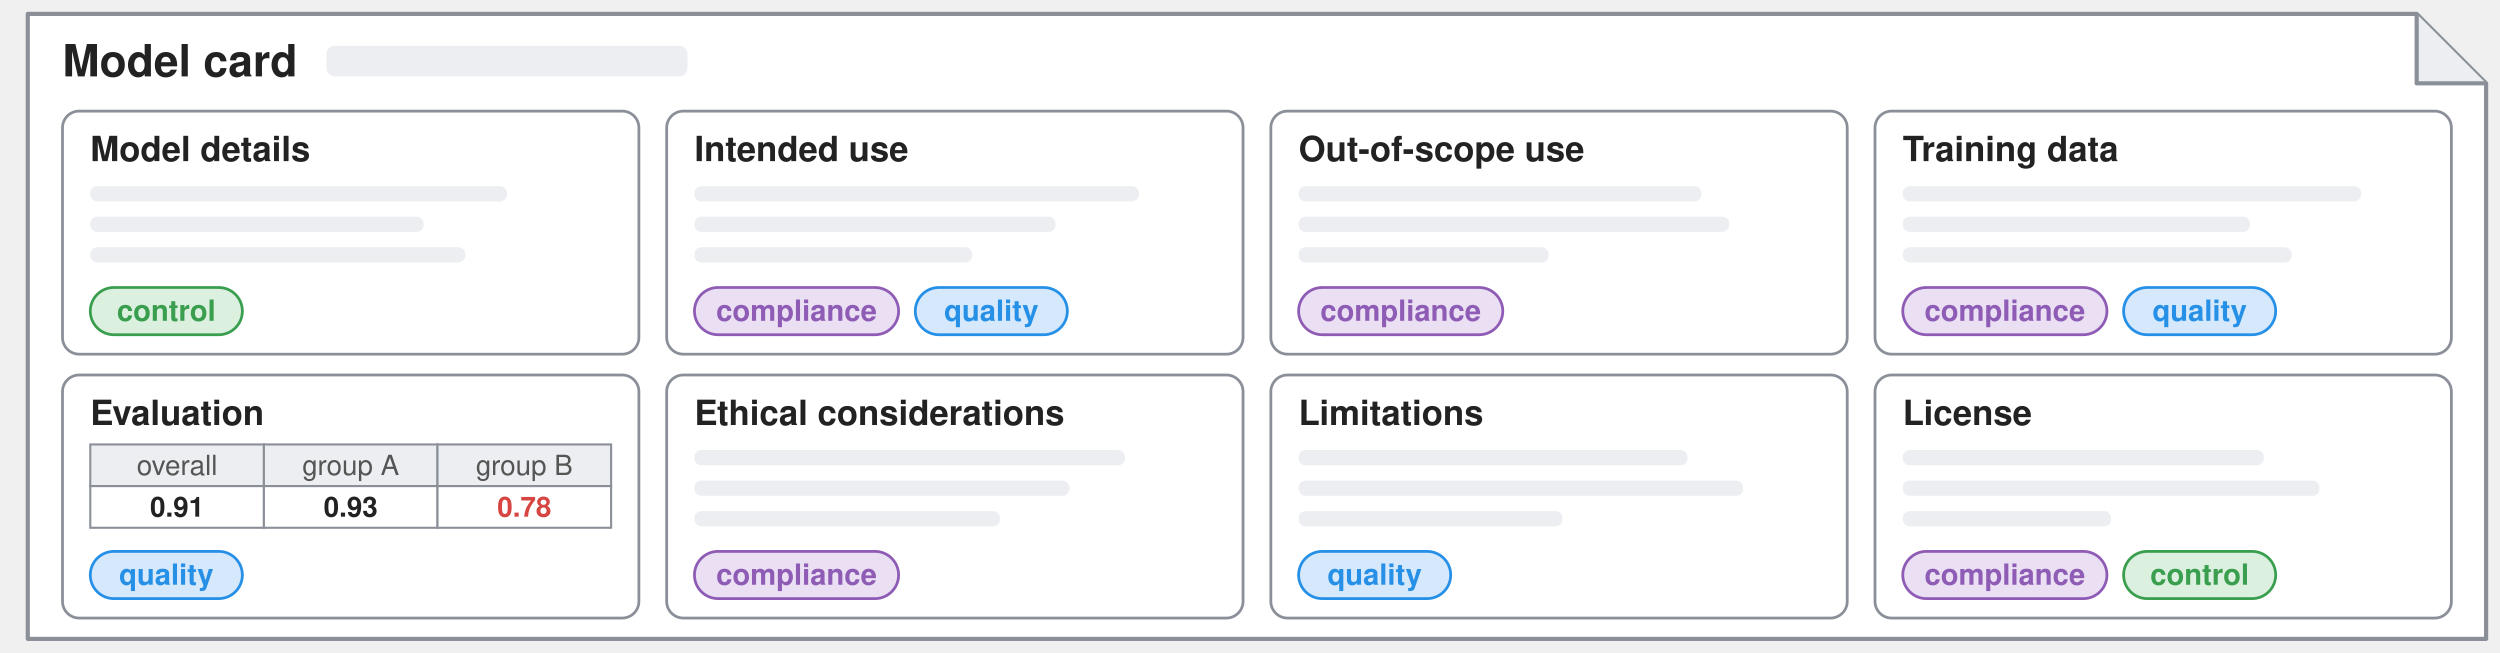
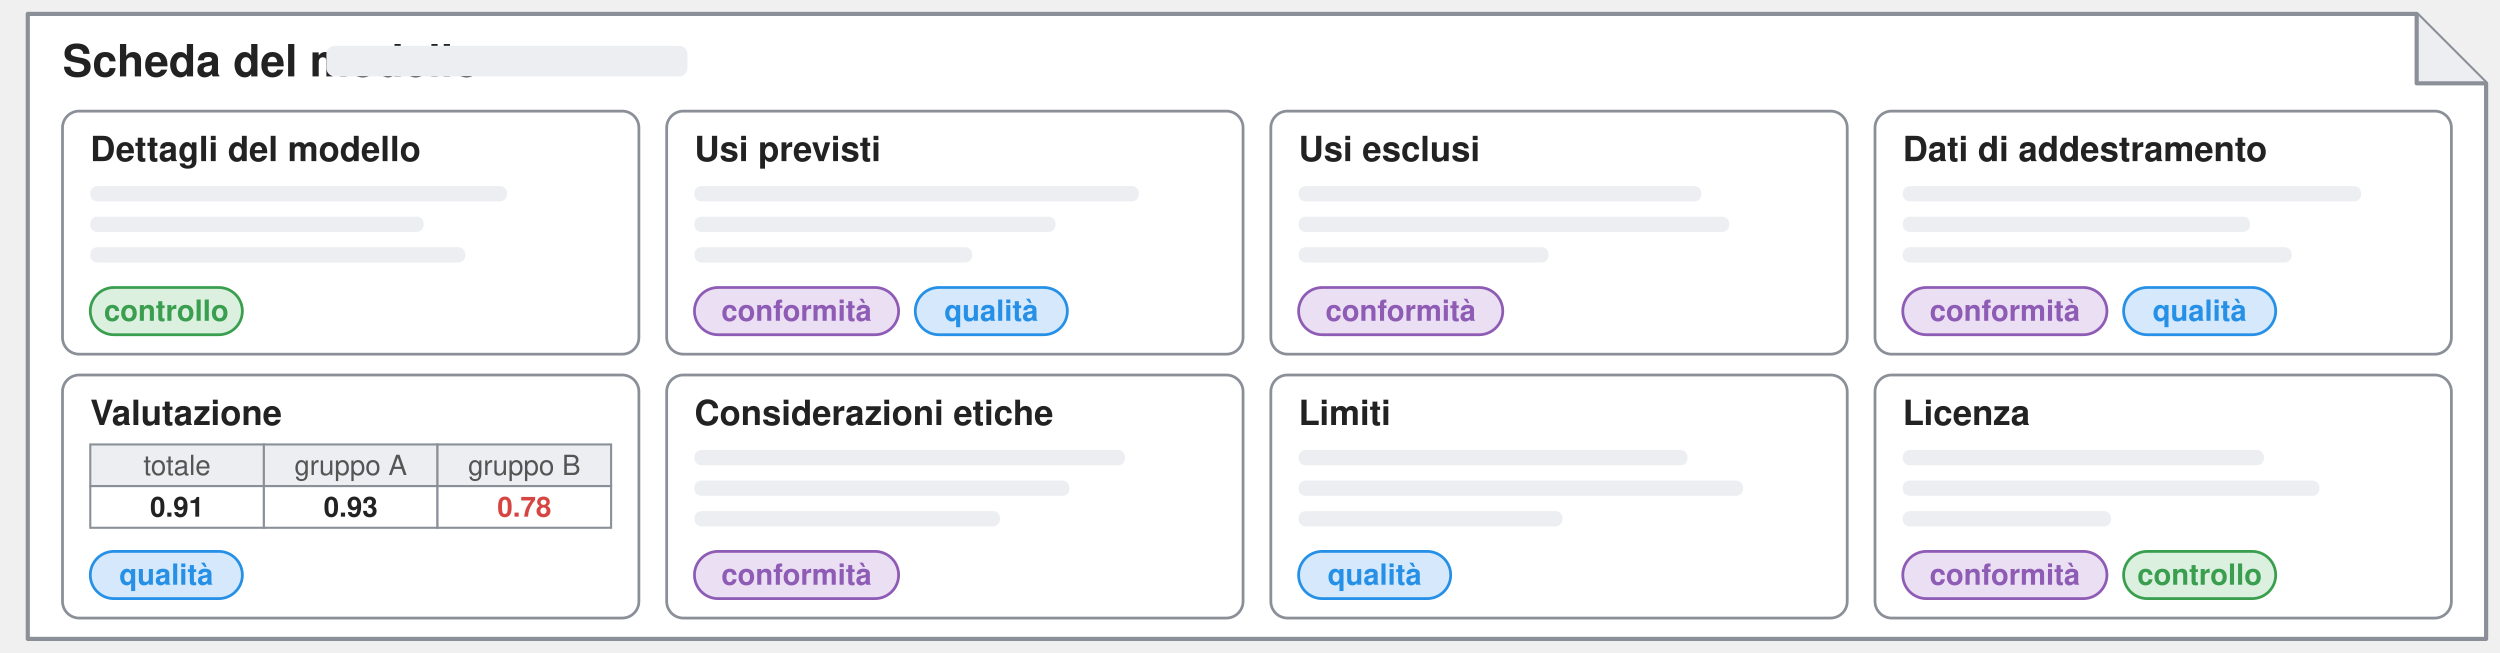
<svg xmlns="http://www.w3.org/2000/svg" viewBox="0 0 1800 470" width="1800" height="470" font-family="'Signika Negative', 'Helvetica Neue', Helvetica, Arial, sans-serif" fill="#222222">
  <path d="M20,10 L1740,10 L1790,60 L1790,460 L20,460 Z" fill="#ffffff" stroke="#8a8f98" stroke-width="3" stroke-linejoin="round" />
  <path d="M1740,10 L1740,60 L1790,60" fill="#eceef1" stroke="#8a8f98" stroke-width="3" stroke-linejoin="round" />
-   <text x="45" y="55" font-size="32" font-weight="bold">Model card</text>
+   <text x="45" y="55" font-size="32" font-weight="bold">Scheda del modello</text>
  <rect x="235" y="33" width="260" height="22" rx="6" fill="#eceef1" />
  <rect x="45" y="80" width="415" height="175" rx="12" fill="#ffffff" stroke="#8a8f98" stroke-width="2" />
-   <text x="65" y="116" font-size="25" font-weight="bold">Model details</text>
+   <text x="65" y="116" font-size="25" font-weight="bold">Dettagli del modello</text>
  <rect x="65" y="134" width="300" height="11" rx="5" fill="#eceef1" />
  <rect x="65" y="156" width="240" height="11" rx="5" fill="#eceef1" />
  <rect x="65" y="178" width="270" height="11" rx="5" fill="#eceef1" />
  <rect x="65" y="207" width="109.5" height="34" rx="17" fill="#dcf0e0" stroke="#3a9e4f" stroke-width="2" />
-   <text x="119.75" y="231" text-anchor="middle" font-size="21" font-weight="bold" fill="#3a9e4f">control</text>
+   <text x="119.75" y="231" text-anchor="middle" font-size="21" font-weight="bold" fill="#3a9e4f">controllo</text>
  <rect x="480" y="80" width="415" height="175" rx="12" fill="#ffffff" stroke="#8a8f98" stroke-width="2" />
-   <text x="500" y="116" font-size="25" font-weight="bold">Intended use</text>
+   <text x="500" y="116" font-size="25" font-weight="bold">Usi previsti</text>
  <rect x="500" y="134" width="320" height="11" rx="5" fill="#eceef1" />
  <rect x="500" y="156" width="260" height="11" rx="5" fill="#eceef1" />
  <rect x="500" y="178" width="200" height="11" rx="5" fill="#eceef1" />
  <rect x="500" y="207" width="147.0" height="34" rx="17" fill="#eadff3" stroke="#8e5bb5" stroke-width="2" />
-   <text x="573.5" y="231" text-anchor="middle" font-size="21" font-weight="bold" fill="#8e5bb5">compliance</text>
+   <text x="573.5" y="231" text-anchor="middle" font-size="21" font-weight="bold" fill="#8e5bb5">conformità</text>
  <rect x="659.0" y="207" width="109.5" height="34" rx="17" fill="#d6e8fb" stroke="#2690e7" stroke-width="2" />
-   <text x="713.75" y="231" text-anchor="middle" font-size="21" font-weight="bold" fill="#2690e7">quality</text>
+   <text x="713.75" y="231" text-anchor="middle" font-size="21" font-weight="bold" fill="#2690e7">qualità</text>
  <rect x="915" y="80" width="415" height="175" rx="12" fill="#ffffff" stroke="#8a8f98" stroke-width="2" />
-   <text x="935" y="116" font-size="25" font-weight="bold">Out-of-scope use</text>
+   <text x="935" y="116" font-size="25" font-weight="bold">Usi esclusi</text>
  <rect x="935" y="134" width="290" height="11" rx="5" fill="#eceef1" />
  <rect x="935" y="156" width="310" height="11" rx="5" fill="#eceef1" />
  <rect x="935" y="178" width="180" height="11" rx="5" fill="#eceef1" />
  <rect x="935" y="207" width="147.0" height="34" rx="17" fill="#eadff3" stroke="#8e5bb5" stroke-width="2" />
-   <text x="1008.5" y="231" text-anchor="middle" font-size="21" font-weight="bold" fill="#8e5bb5">compliance</text>
+   <text x="1008.5" y="231" text-anchor="middle" font-size="21" font-weight="bold" fill="#8e5bb5">conformità</text>
  <rect x="1350" y="80" width="415" height="175" rx="12" fill="#ffffff" stroke="#8a8f98" stroke-width="2" />
-   <text x="1370" y="116" font-size="25" font-weight="bold">Training data</text>
+   <text x="1370" y="116" font-size="25" font-weight="bold">Dati di addestramento</text>
  <rect x="1370" y="134" width="330" height="11" rx="5" fill="#eceef1" />
  <rect x="1370" y="156" width="250" height="11" rx="5" fill="#eceef1" />
  <rect x="1370" y="178" width="280" height="11" rx="5" fill="#eceef1" />
  <rect x="1370" y="207" width="147.0" height="34" rx="17" fill="#eadff3" stroke="#8e5bb5" stroke-width="2" />
-   <text x="1443.5" y="231" text-anchor="middle" font-size="21" font-weight="bold" fill="#8e5bb5">compliance</text>
+   <text x="1443.5" y="231" text-anchor="middle" font-size="21" font-weight="bold" fill="#8e5bb5">conformità</text>
  <rect x="1529.0" y="207" width="109.5" height="34" rx="17" fill="#d6e8fb" stroke="#2690e7" stroke-width="2" />
-   <text x="1583.75" y="231" text-anchor="middle" font-size="21" font-weight="bold" fill="#2690e7">quality</text>
+   <text x="1583.75" y="231" text-anchor="middle" font-size="21" font-weight="bold" fill="#2690e7">qualità</text>
  <rect x="45" y="270" width="415" height="175" rx="12" fill="#ffffff" stroke="#8a8f98" stroke-width="2" />
-   <text x="65" y="306" font-size="25" font-weight="bold">Evaluation</text>
+   <text x="65" y="306" font-size="25" font-weight="bold">Valutazione</text>
  <rect x="65" y="320" width="125" height="30" fill="#eceef1" stroke="#8a8f98" stroke-width="1.5" />
  <rect x="65" y="350" width="125" height="30" fill="#ffffff" stroke="#8a8f98" stroke-width="1.5" />
-   <text x="127.5" y="342" text-anchor="middle" font-size="20" fill="#555555">overall</text>
+   <text x="127.5" y="342" text-anchor="middle" font-size="20" fill="#555555">totale</text>
  <text x="127.5" y="372" text-anchor="middle" font-size="20" font-weight="bold" fill="#222222">0.91</text>
  <rect x="190" y="320" width="125" height="30" fill="#eceef1" stroke="#8a8f98" stroke-width="1.5" />
  <rect x="190" y="350" width="125" height="30" fill="#ffffff" stroke="#8a8f98" stroke-width="1.5" />
-   <text x="252.5" y="342" text-anchor="middle" font-size="20" fill="#555555">group A</text>
+   <text x="252.5" y="342" text-anchor="middle" font-size="20" fill="#555555">gruppo A</text>
  <text x="252.5" y="372" text-anchor="middle" font-size="20" font-weight="bold" fill="#222222">0.93</text>
  <rect x="315" y="320" width="125" height="30" fill="#eceef1" stroke="#8a8f98" stroke-width="1.5" />
  <rect x="315" y="350" width="125" height="30" fill="#ffffff" stroke="#8a8f98" stroke-width="1.5" />
-   <text x="377.5" y="342" text-anchor="middle" font-size="20" fill="#555555">group B</text>
+   <text x="377.5" y="342" text-anchor="middle" font-size="20" fill="#555555">gruppo B</text>
  <text x="377.5" y="372" text-anchor="middle" font-size="20" font-weight="bold" fill="#d64541">0.78</text>
  <rect x="65" y="397" width="109.5" height="34" rx="17" fill="#d6e8fb" stroke="#2690e7" stroke-width="2" />
-   <text x="119.75" y="421" text-anchor="middle" font-size="21" font-weight="bold" fill="#2690e7">quality</text>
+   <text x="119.75" y="421" text-anchor="middle" font-size="21" font-weight="bold" fill="#2690e7">qualità</text>
  <rect x="480" y="270" width="415" height="175" rx="12" fill="#ffffff" stroke="#8a8f98" stroke-width="2" />
-   <text x="500" y="306" font-size="25" font-weight="bold">Ethical considerations</text>
+   <text x="500" y="306" font-size="25" font-weight="bold">Considerazioni etiche</text>
  <rect x="500" y="324" width="310" height="11" rx="5" fill="#eceef1" />
  <rect x="500" y="346" width="270" height="11" rx="5" fill="#eceef1" />
  <rect x="500" y="368" width="220" height="11" rx="5" fill="#eceef1" />
  <rect x="500" y="397" width="147.0" height="34" rx="17" fill="#eadff3" stroke="#8e5bb5" stroke-width="2" />
-   <text x="573.5" y="421" text-anchor="middle" font-size="21" font-weight="bold" fill="#8e5bb5">compliance</text>
+   <text x="573.5" y="421" text-anchor="middle" font-size="21" font-weight="bold" fill="#8e5bb5">conformità</text>
  <rect x="915" y="270" width="415" height="175" rx="12" fill="#ffffff" stroke="#8a8f98" stroke-width="2" />
-   <text x="935" y="306" font-size="25" font-weight="bold">Limitations</text>
+   <text x="935" y="306" font-size="25" font-weight="bold">Limiti</text>
  <rect x="935" y="324" width="280" height="11" rx="5" fill="#eceef1" />
  <rect x="935" y="346" width="320" height="11" rx="5" fill="#eceef1" />
  <rect x="935" y="368" width="190" height="11" rx="5" fill="#eceef1" />
  <rect x="935" y="397" width="109.5" height="34" rx="17" fill="#d6e8fb" stroke="#2690e7" stroke-width="2" />
-   <text x="989.75" y="421" text-anchor="middle" font-size="21" font-weight="bold" fill="#2690e7">quality</text>
+   <text x="989.75" y="421" text-anchor="middle" font-size="21" font-weight="bold" fill="#2690e7">qualità</text>
  <rect x="1350" y="270" width="415" height="175" rx="12" fill="#ffffff" stroke="#8a8f98" stroke-width="2" />
-   <text x="1370" y="306" font-size="25" font-weight="bold">License</text>
+   <text x="1370" y="306" font-size="25" font-weight="bold">Licenza</text>
  <rect x="1370" y="324" width="260" height="11" rx="5" fill="#eceef1" />
  <rect x="1370" y="346" width="300" height="11" rx="5" fill="#eceef1" />
  <rect x="1370" y="368" width="150" height="11" rx="5" fill="#eceef1" />
  <rect x="1370" y="397" width="147.0" height="34" rx="17" fill="#eadff3" stroke="#8e5bb5" stroke-width="2" />
-   <text x="1443.5" y="421" text-anchor="middle" font-size="21" font-weight="bold" fill="#8e5bb5">compliance</text>
+   <text x="1443.5" y="421" text-anchor="middle" font-size="21" font-weight="bold" fill="#8e5bb5">conformità</text>
  <rect x="1529.0" y="397" width="109.5" height="34" rx="17" fill="#dcf0e0" stroke="#3a9e4f" stroke-width="2" />
-   <text x="1583.75" y="421" text-anchor="middle" font-size="21" font-weight="bold" fill="#3a9e4f">control</text>
+   <text x="1583.75" y="421" text-anchor="middle" font-size="21" font-weight="bold" fill="#3a9e4f">controllo</text>
</svg>
